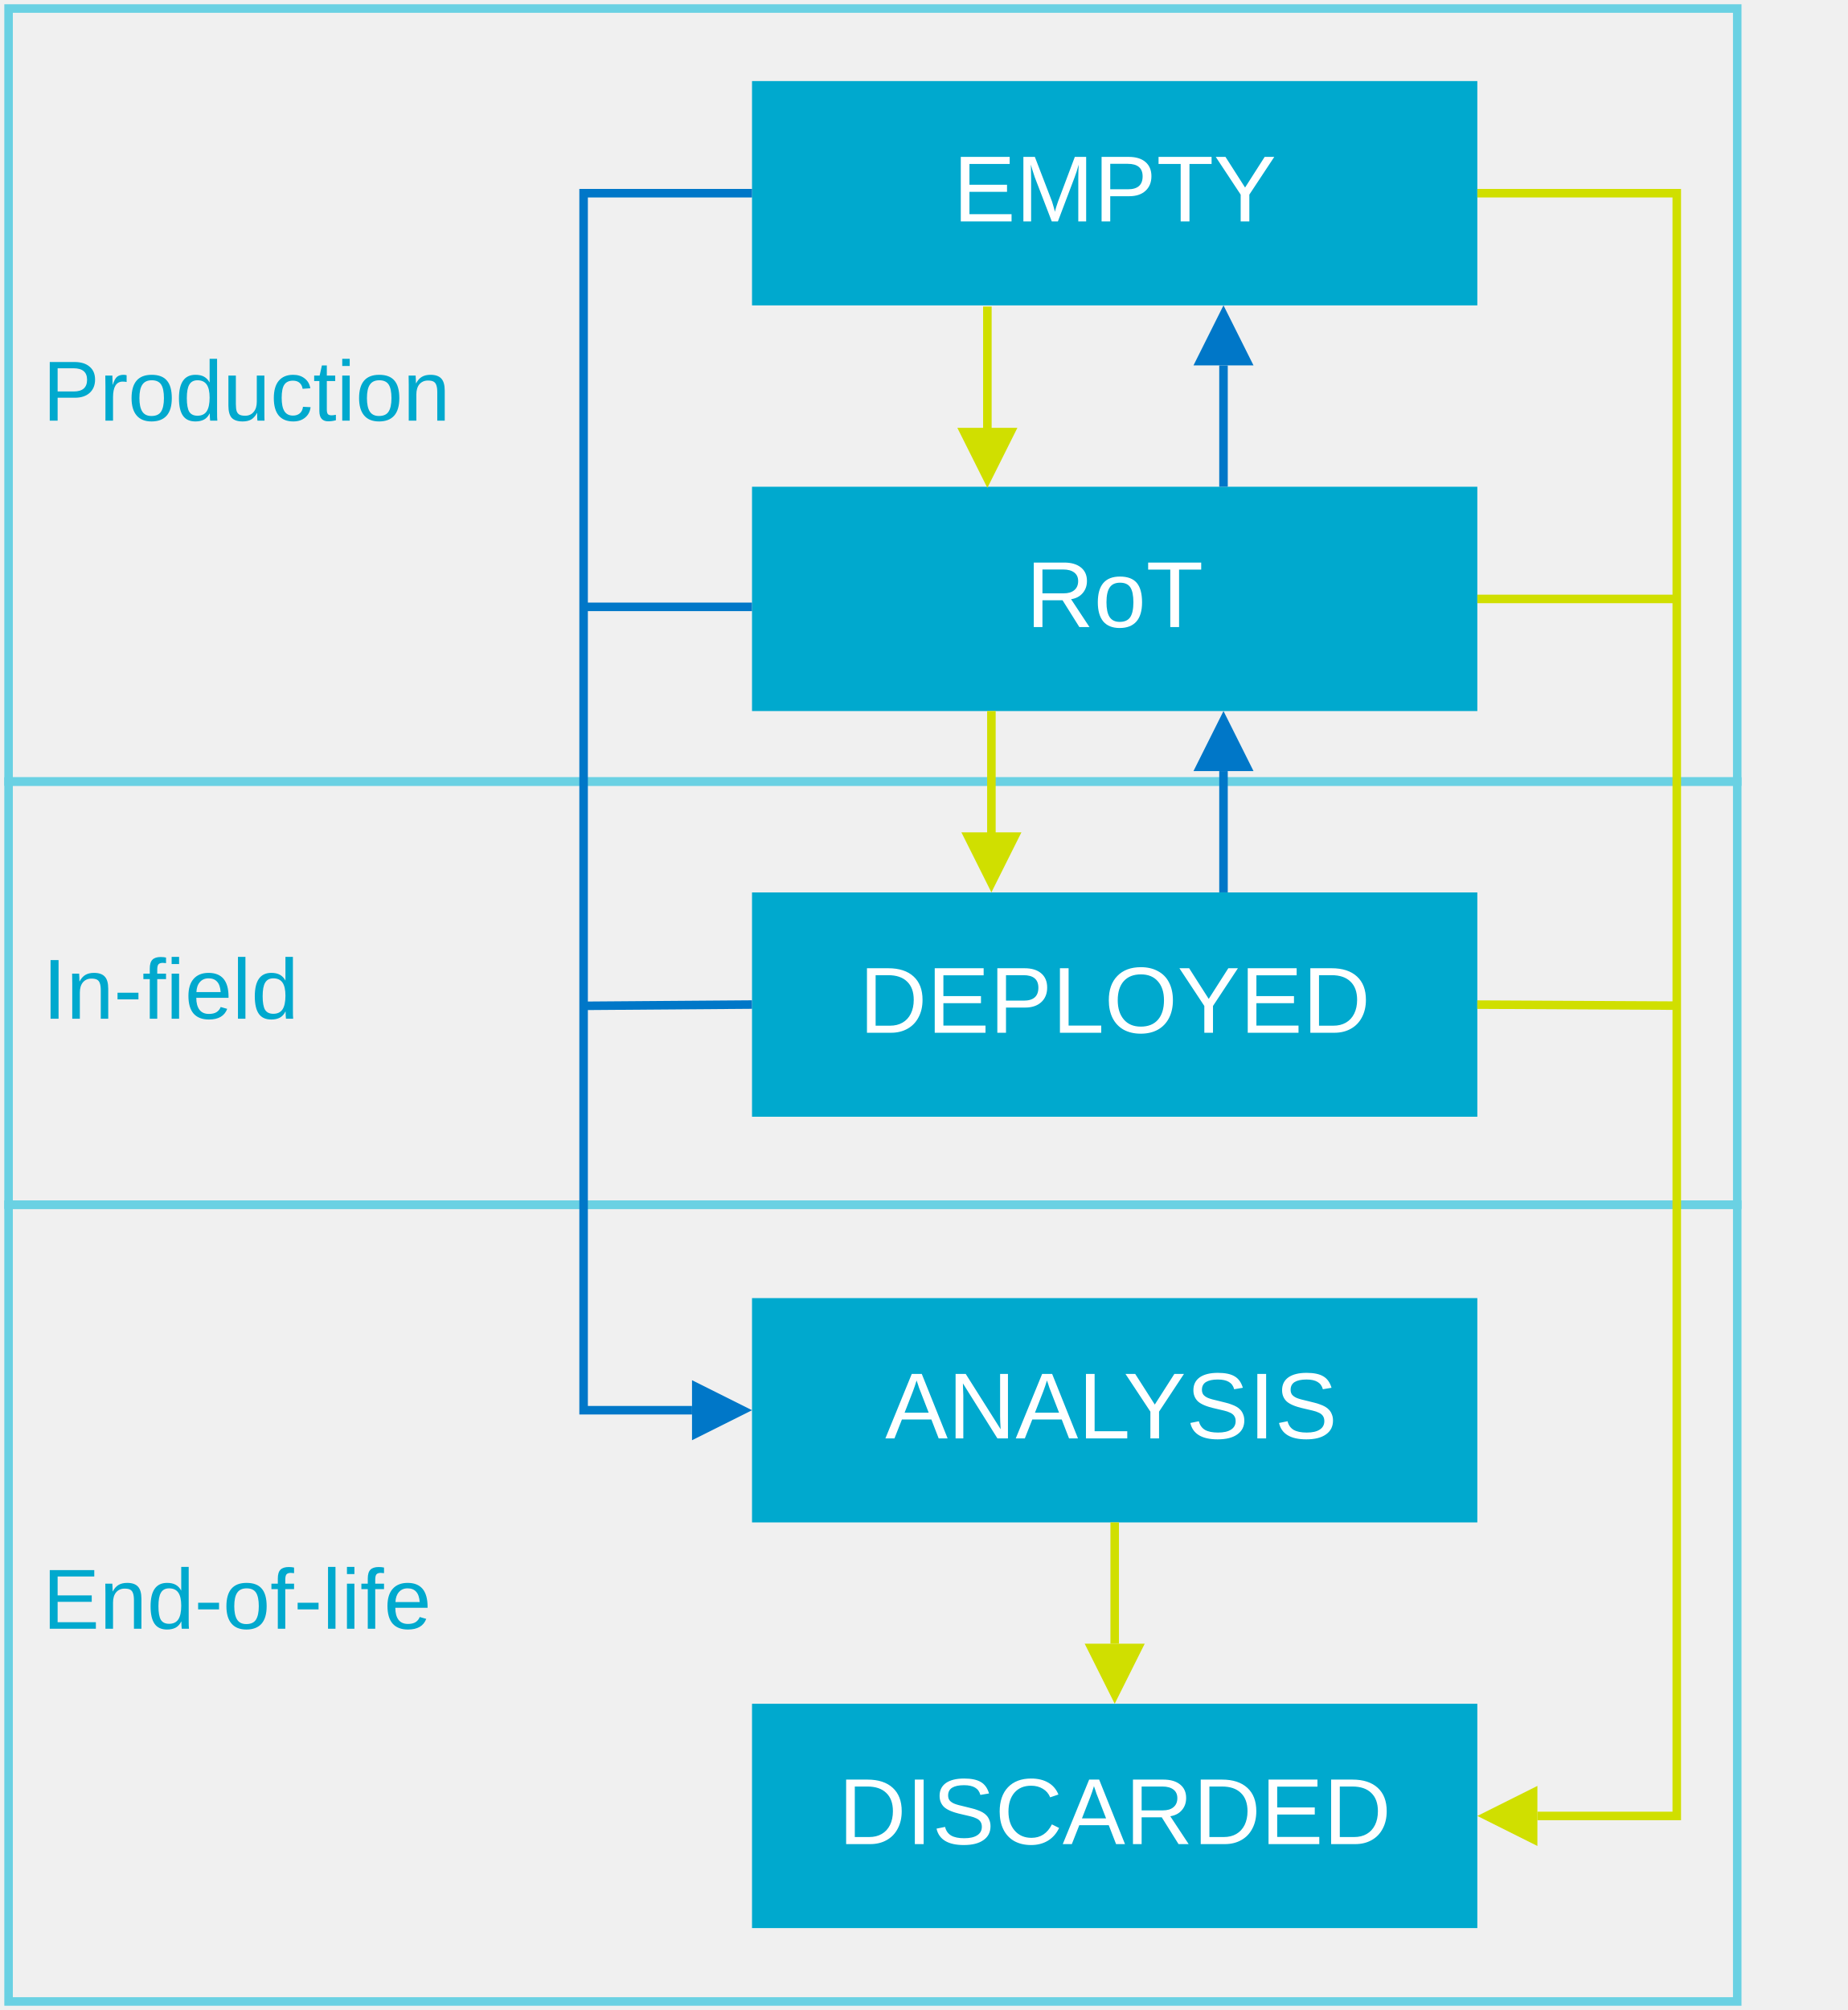
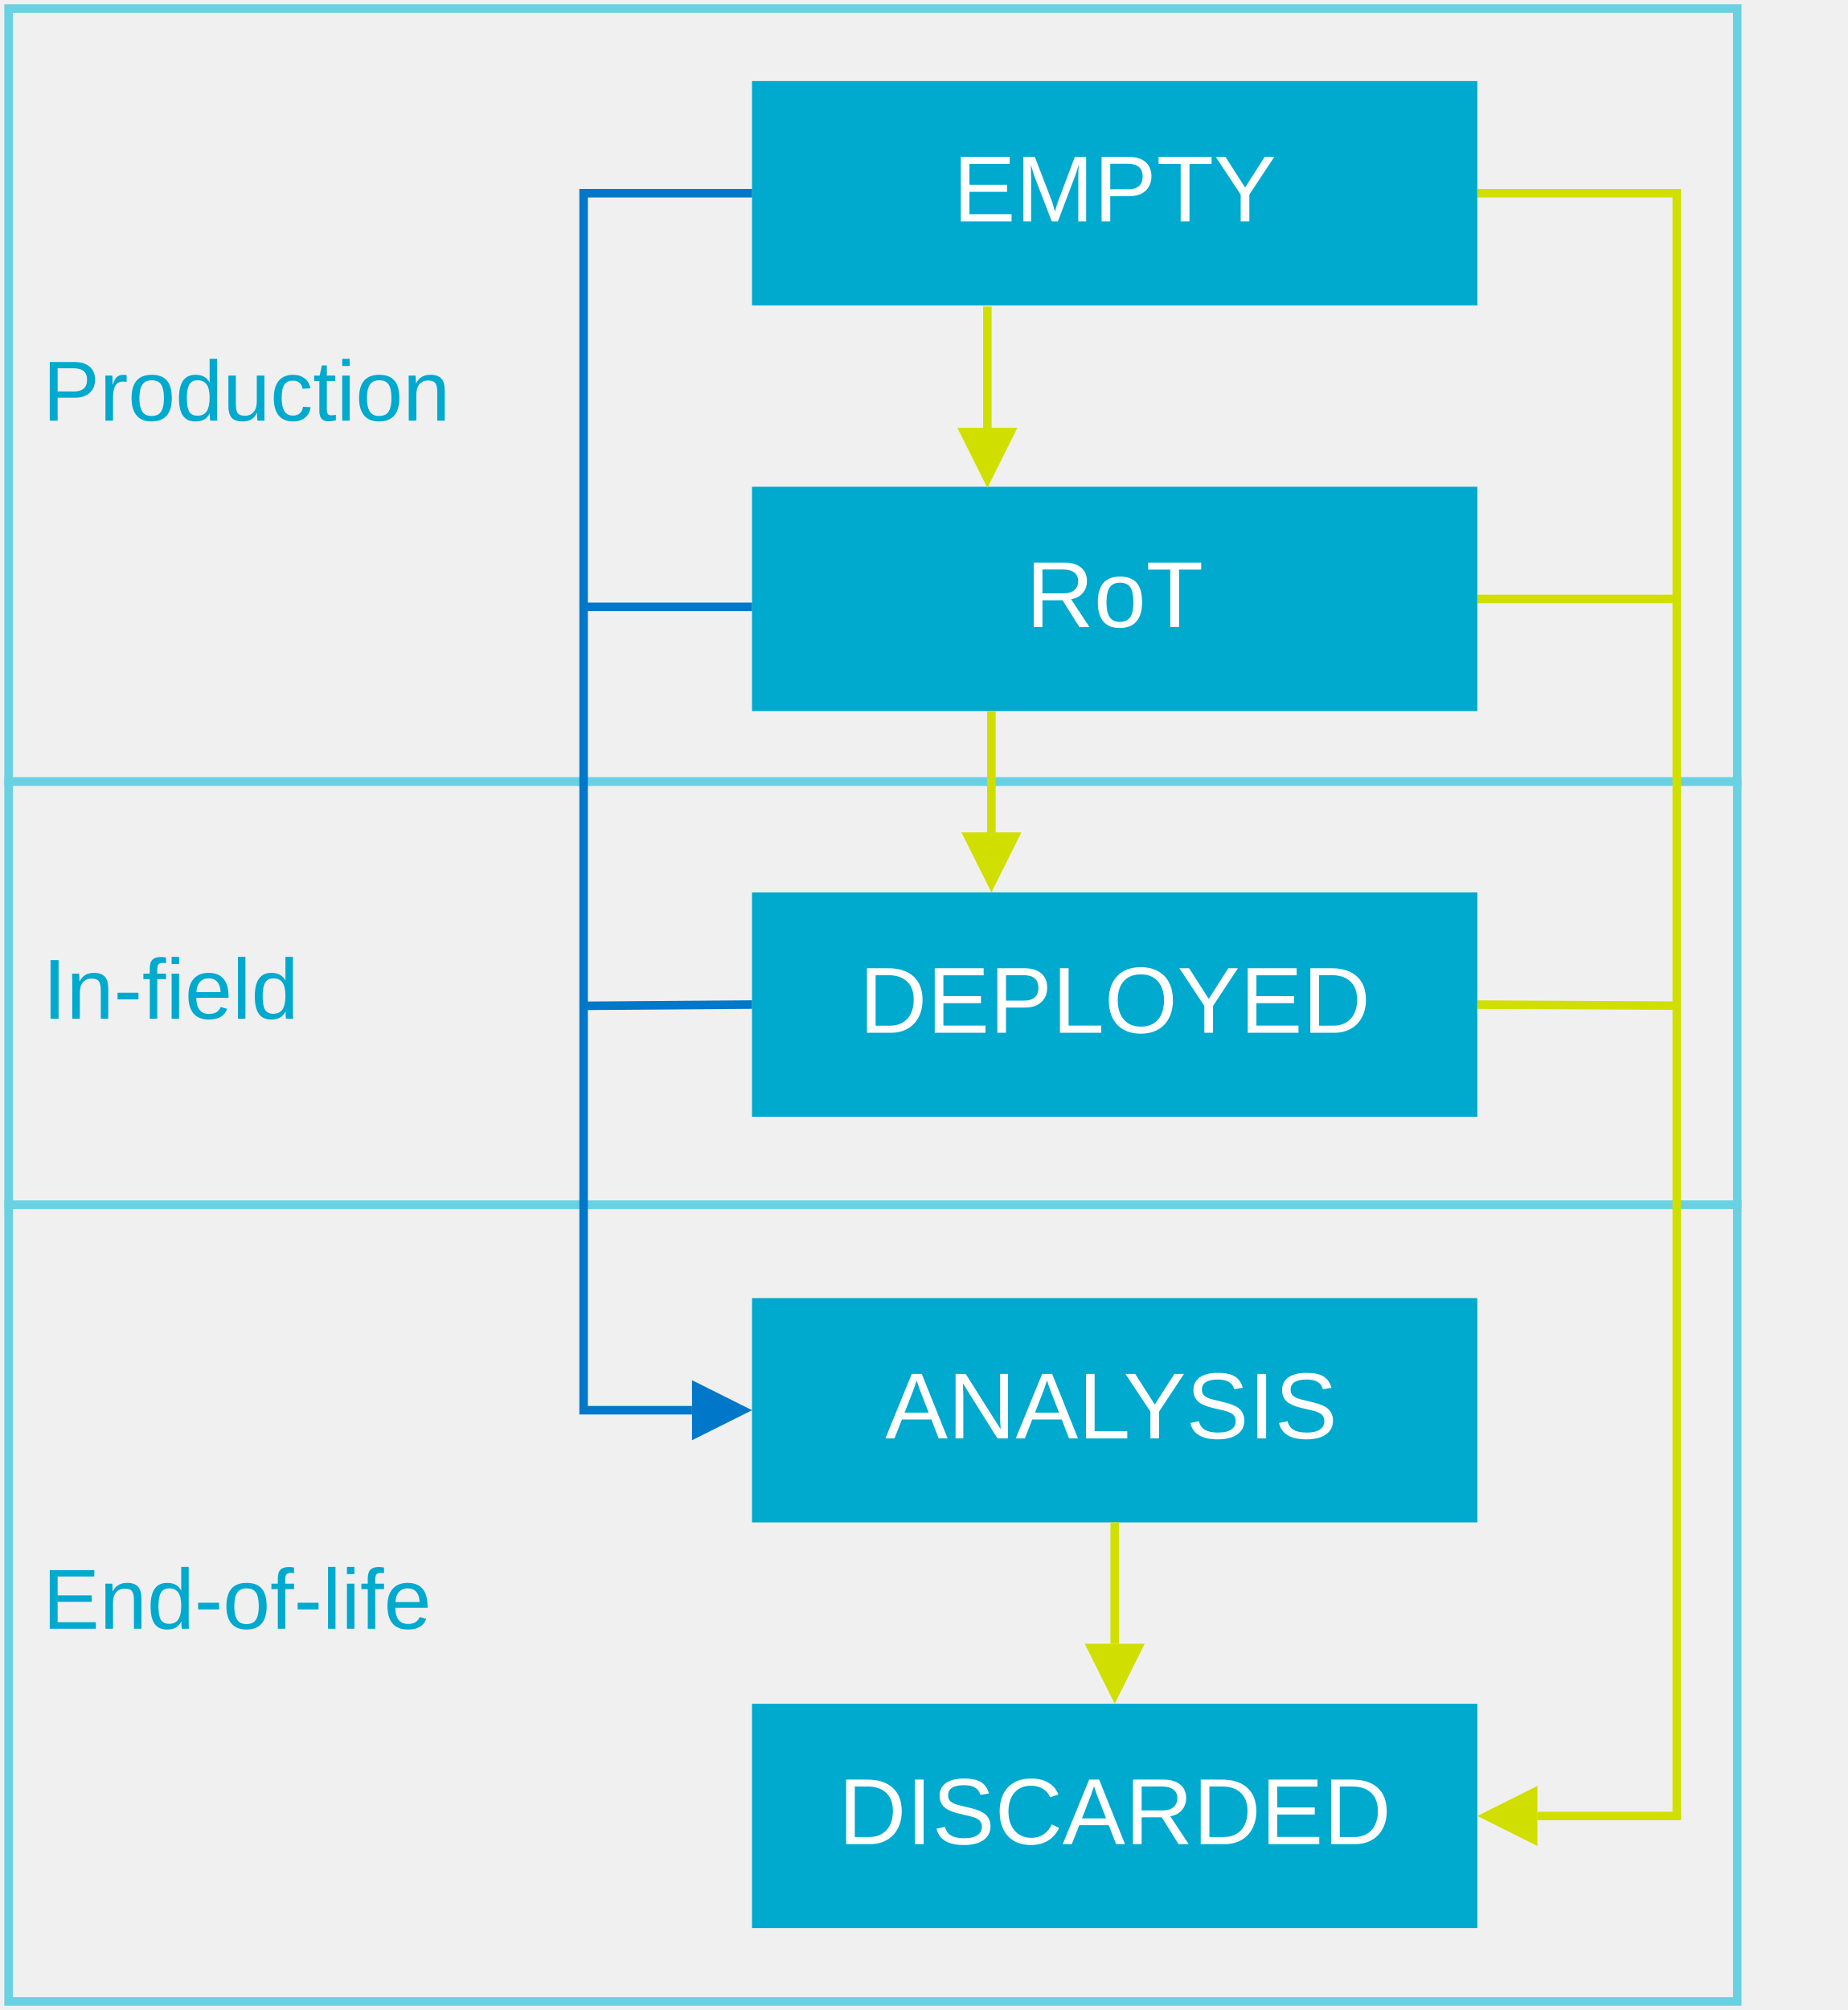
- <svg xmlns="http://www.w3.org/2000/svg" xmlns:xlink="http://www.w3.org/1999/xlink" width="3.008in" height="3.272in" viewBox="0 0 216.591 235.614" xml:space="preserve" color-interpolation-filters="sRGB" class="st12">
-   <style type="text/css">
+ <svg xmlns="http://www.w3.org/2000/svg" xmlns:xlink="http://www.w3.org/1999/xlink" width="3.008in" height="3.272in" viewBox="0 0 216.591 235.614" xml:space="preserve" color-interpolation-filters="sRGB" class="st12" version="1.1" id="svg22">
+   <style type="text/css" id="style1">
	
		.st1 {fill:none;stroke:#6ad1e3;stroke-width:1}
		.st2 {fill:#00a9ce;font-family:Arial;font-size:0.833em}
		.st3 {fill:#00a9ce;stroke:none;stroke-width:1}
		.st4 {fill:#ffffff;font-family:Arial;font-size:0.917em}
		.st5 {marker-end:url(#mrkr4-30);stroke:#0077c8;stroke-linecap:butt;stroke-width:1}
		.st6 {fill:#0077c8;fill-opacity:1;stroke:#0077c8;stroke-opacity:1;stroke-width:0.284}
		.st7 {stroke:#0077c8;stroke-linecap:butt;stroke-width:1}
		.st8 {marker-end:url(#mrkr4-42);stroke:#d0df00;stroke-linecap:butt;stroke-width:1}
		.st9 {fill:#d0df00;fill-opacity:1;stroke:#d0df00;stroke-opacity:1;stroke-width:0.284}
		.st10 {stroke:#d0df00;stroke-linecap:butt;stroke-width:1}
		.st11 {marker-start:url(#mrkr4-69);stroke:#d0df00;stroke-linecap:butt;stroke-width:1}
		.st12 {fill:none;fill-rule:evenodd;font-size:12px;overflow:visible;stroke-linecap:square;stroke-miterlimit:3}
	
	</style>
  <defs id="Markers">
    <g id="lend4">
-       <path d="M 2 1 L 0 0 L 2 -1 L 2 1 " style="stroke:none" />
+       <path d="M 2 1 L 0 0 L 2 -1 L 2 1 " style="stroke:none" id="path1" />
    </g>
    <marker id="mrkr4-30" class="st6" refX="-7.04" orient="auto" markerUnits="strokeWidth" overflow="visible">
-       <use xlink:href="#lend4" transform="scale(-3.52,-3.52) " />
+       <use xlink:href="#lend4" transform="scale(-3.52,-3.52) " id="use1" />
    </marker>
    <marker id="mrkr4-42" class="st9" refX="-7.04" orient="auto" markerUnits="strokeWidth" overflow="visible">
-       <use xlink:href="#lend4" transform="scale(-3.52,-3.52) " />
+       <use xlink:href="#lend4" transform="scale(-3.52,-3.52) " id="use2" />
    </marker>
    <marker id="mrkr4-69" class="st9" refX="6.68" orient="auto" markerUnits="strokeWidth" overflow="visible">
-       <use xlink:href="#lend4" transform="scale(3.52) " />
+       <use xlink:href="#lend4" transform="scale(3.52) " id="use3" />
    </marker>
  </defs>
-   <g>
-     <g id="shape37-1" transform="translate(1,-144.003)">
-       <rect x="0" y="145.003" width="202.677" height="90.611" class="st1" />
-       <text x="4" y="193.31" class="st2">Production</text>
-     </g>
-     <g id="shape36-4" transform="translate(1,-1)">
-       <rect x="0" y="142.217" width="202.677" height="93.397" class="st1" />
-       <text x="4" y="191.92" class="st2">End-of-life</text>
-     </g>
-     <g id="shape35-7" transform="translate(1,-94.3968)">
-       <rect x="0" y="186.008" width="202.677" height="49.606" class="st1" />
-       <text x="4" y="213.81" class="st2">In-field</text>
-     </g>
-     <g id="shape5-10" transform="translate(88.1653,-9.60182)">
-       <rect x="0" y="209.32" width="85.039" height="26.294" class="st3" />
-       <text x="10.13" y="225.77" class="st4">DISCARDED</text>
-     </g>
-     <g id="shape16-13" transform="translate(88.1653,-57.1554)">
-       <rect x="0" y="209.32" width="85.039" height="26.294" class="st3" />
-       <text x="15.62" y="225.77" class="st4">ANALYSIS</text>
-     </g>
-     <g id="shape17-16" transform="translate(88.1653,-104.709)">
-       <rect x="0" y="209.32" width="85.039" height="26.294" class="st3" />
-       <text x="12.57" y="225.77" class="st4">DEPLOYED</text>
-     </g>
-     <g id="shape18-19" transform="translate(88.1653,-152.263)">
-       <rect x="0" y="209.32" width="85.039" height="26.294" class="st3" />
-       <text x="32.13" y="225.77" class="st4">RoT</text>
-     </g>
-     <g id="shape19-22" transform="translate(88.1653,-199.816)">
-       <rect x="0" y="209.32" width="85.039" height="26.294" class="st3" />
-       <text x="23.57" y="225.77" class="st4">EMPTY</text>
-     </g>
-     <g id="shape20-25" transform="translate(81.0787,-212.963)">
-       <path d="M7.09 235.61 L-12.66 235.61 L-12.66 378.27 L0.05 378.27" class="st5" />
-     </g>
-     <g id="shape21-31" transform="translate(68.4142,-157.394)">
-       <path d="M0 228.53 L19.75 228.53" class="st7" />
-     </g>
-     <g id="shape22-34" transform="translate(68.4142,-110.696)">
-       <path d="M0 228.6 L19.75 228.45" class="st7" />
-     </g>
-     <g id="shape23-37" transform="translate(166.118,-212.963)">
-       <path d="M7.09 235.61 L30.47 235.61 L30.47 425.83 L14.13 425.83" class="st8" />
-     </g>
-     <g id="shape24-43" transform="translate(196.58,-158.323)">
-       <path d="M0 228.53 L-23.37 228.53" class="st10" />
-     </g>
-     <g id="shape25-46" transform="translate(196.591,-110.708)">
-       <path d="M0 228.59 L-23.39 228.47" class="st10" />
-     </g>
-     <g id="shape26-49" transform="translate(123.598,-57.1554)">
-       <path d="M7.09 235.61 L7.09 249.83" class="st8" />
-     </g>
-     <g id="shape28-54" transform="translate(136.354,-131.003)">
-       <path d="M7.09 235.61 L7.09 221.39" class="st5" />
-     </g>
-     <g id="shape31-59" transform="translate(136.354,-178.556)">
-       <path d="M7.09 235.61 L7.09 221.39" class="st5" />
-     </g>
-     <g id="shape32-64" transform="translate(108.669,-178.418)">
-       <path d="M7.09 228.93 L7.09 228.57 L7.09 214.35" class="st11" />
-     </g>
-     <g id="shape33-70" transform="translate(109.142,-131.003)">
-       <path d="M7.09 228.93 L7.09 228.57 L7.09 214.35" class="st11" />
-     </g>
+   <g id="shape37-1" transform="translate(1,-144.003)">
+     <rect x="0" y="145.003" width="202.677" height="90.611" class="st1" id="rect4" />
+     <text x="4" y="193.31" class="st2" id="text4">Production</text>
+   </g>
+   <g id="shape36-4" transform="translate(1,-1)">
+     <rect x="0" y="142.217" width="202.677" height="93.397" class="st1" id="rect5" />
+     <text x="4" y="191.92" class="st2" id="text5">End-of-life</text>
+   </g>
+   <g id="shape35-7" transform="translate(1,-94.3968)">
+     <rect x="0" y="186.008" width="202.677" height="49.606" class="st1" id="rect6" />
+     <text x="4" y="213.81" class="st2" id="text6">In-field</text>
+   </g>
+   <g id="shape5-10" transform="translate(88.1653,-9.60182)">
+     <rect x="0" y="209.32" width="85.039" height="26.294" class="st3" id="rect7" />
+     <text x="10.13" y="225.77" class="st4" id="text7">DISCARDED</text>
+   </g>
+   <g id="shape16-13" transform="translate(88.1653,-57.1554)">
+     <rect x="0" y="209.32" width="85.039" height="26.294" class="st3" id="rect8" />
+     <text x="15.62" y="225.77" class="st4" id="text8">ANALYSIS</text>
+   </g>
+   <g id="shape17-16" transform="translate(88.1653,-104.709)">
+     <rect x="0" y="209.32" width="85.039" height="26.294" class="st3" id="rect9" />
+     <text x="12.57" y="225.77" class="st4" id="text9">DEPLOYED</text>
+   </g>
+   <g id="shape18-19" transform="translate(88.1653,-152.263)">
+     <rect x="0" y="209.32" width="85.039" height="26.294" class="st3" id="rect10" />
+     <text x="32.13" y="225.77" class="st4" id="text10">RoT</text>
+   </g>
+   <g id="shape19-22" transform="translate(88.1653,-199.816)">
+     <rect x="0" y="209.32" width="85.039" height="26.294" class="st3" id="rect11" />
+     <text x="23.57" y="225.77" class="st4" id="text11">EMPTY</text>
+   </g>
+   <g id="shape20-25" transform="translate(81.0787,-212.963)">
+     <path d="M 7.09,235.61 H -12.66 V 378.27 H 0.05" class="st5" id="path12" />
+   </g>
+   <g id="shape21-31" transform="translate(68.4142,-157.394)">
+     <path d="M 0,228.53 H 19.75" class="st7" id="path13" />
+   </g>
+   <g id="shape22-34" transform="translate(68.4142,-110.696)">
+     <path d="m 0,228.6 19.75,-0.15" class="st7" id="path14" />
+   </g>
+   <g id="shape23-37" transform="translate(166.118,-212.963)">
+     <path d="M 7.09,235.61 H 30.47 V 425.83 H 14.13" class="st8" id="path15" />
+   </g>
+   <g id="shape24-43" transform="translate(196.58,-158.323)">
+     <path d="M 0,228.53 H -23.37" class="st10" id="path16" />
+   </g>
+   <g id="shape25-46" transform="translate(196.591,-110.708)">
+     <path d="m 0,228.59 -23.39,-0.12" class="st10" id="path17" />
+   </g>
+   <g id="shape26-49" transform="translate(123.598,-57.1554)">
+     <path d="m 7.09,235.61 v 14.22" class="st8" id="path18" />
+   </g>
+   <g id="shape32-64" transform="translate(108.669,-178.418)">
+     <path d="m 7.09,228.93 v -0.36 -14.22" class="st11" id="path21" />
+   </g>
+   <g id="shape33-70" transform="translate(109.142,-131.003)">
+     <path d="m 7.09,228.93 v -0.36 -14.22" class="st11" id="path22" />
  </g>
</svg>
